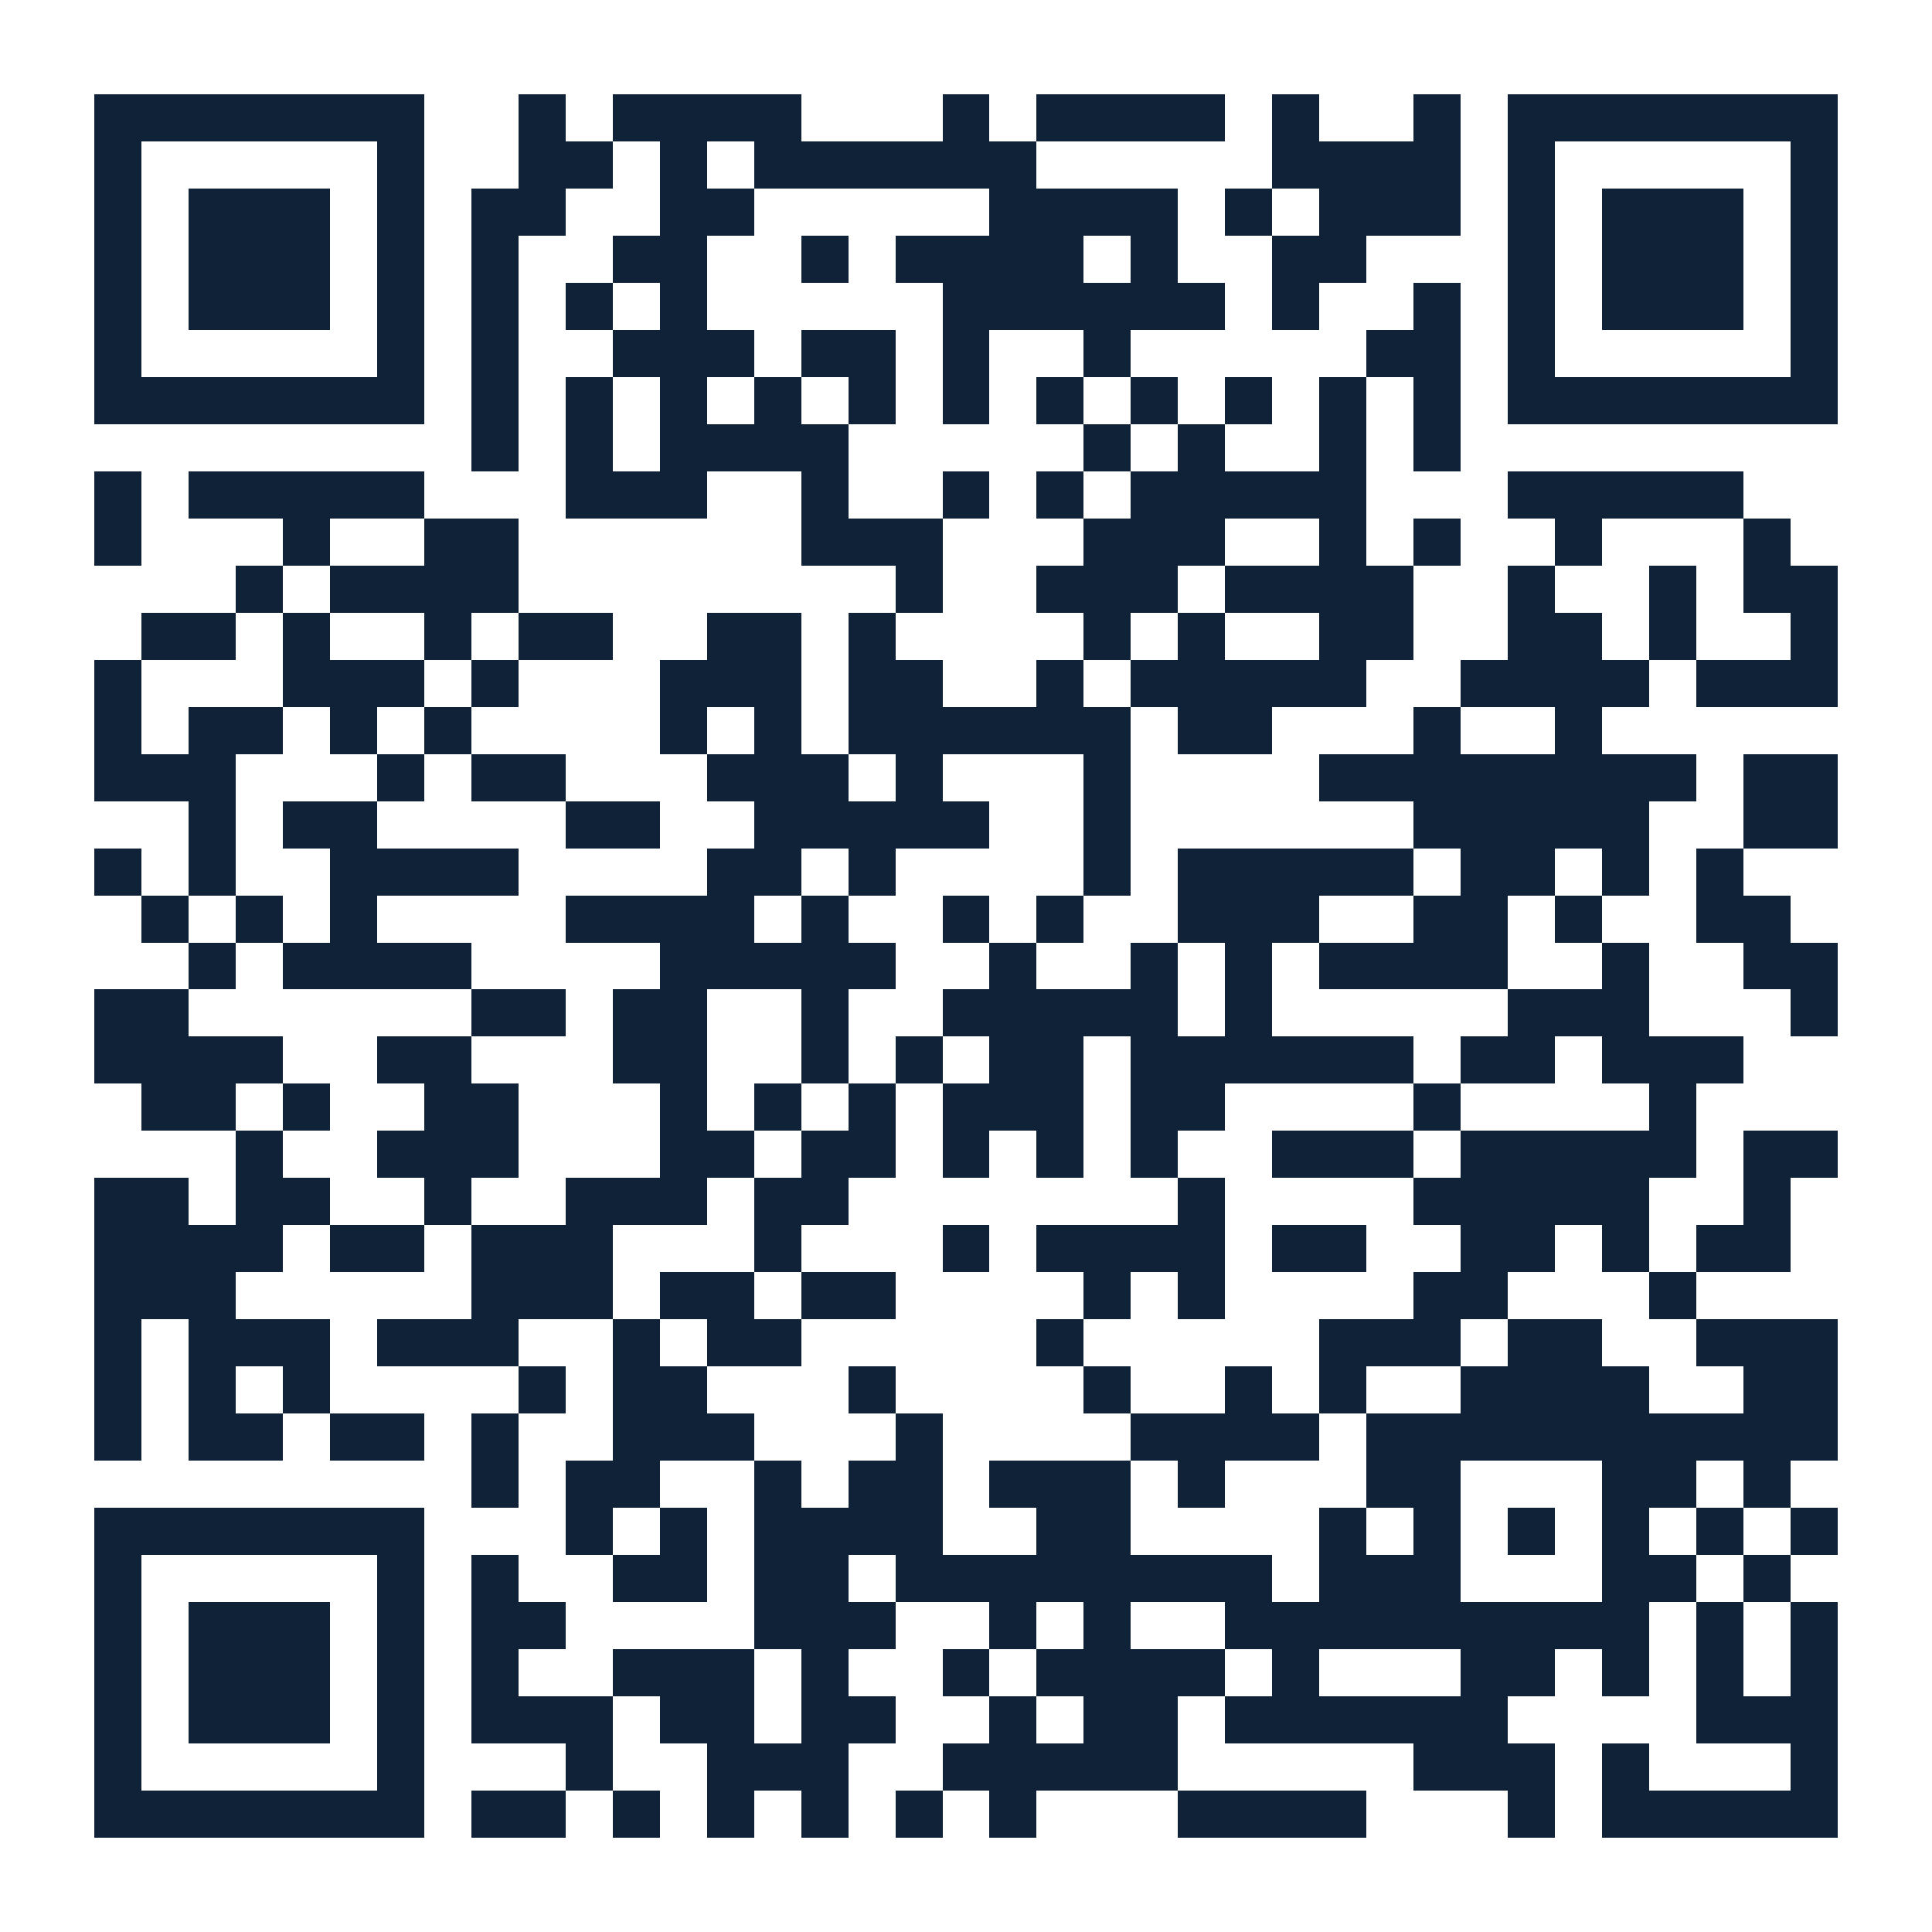
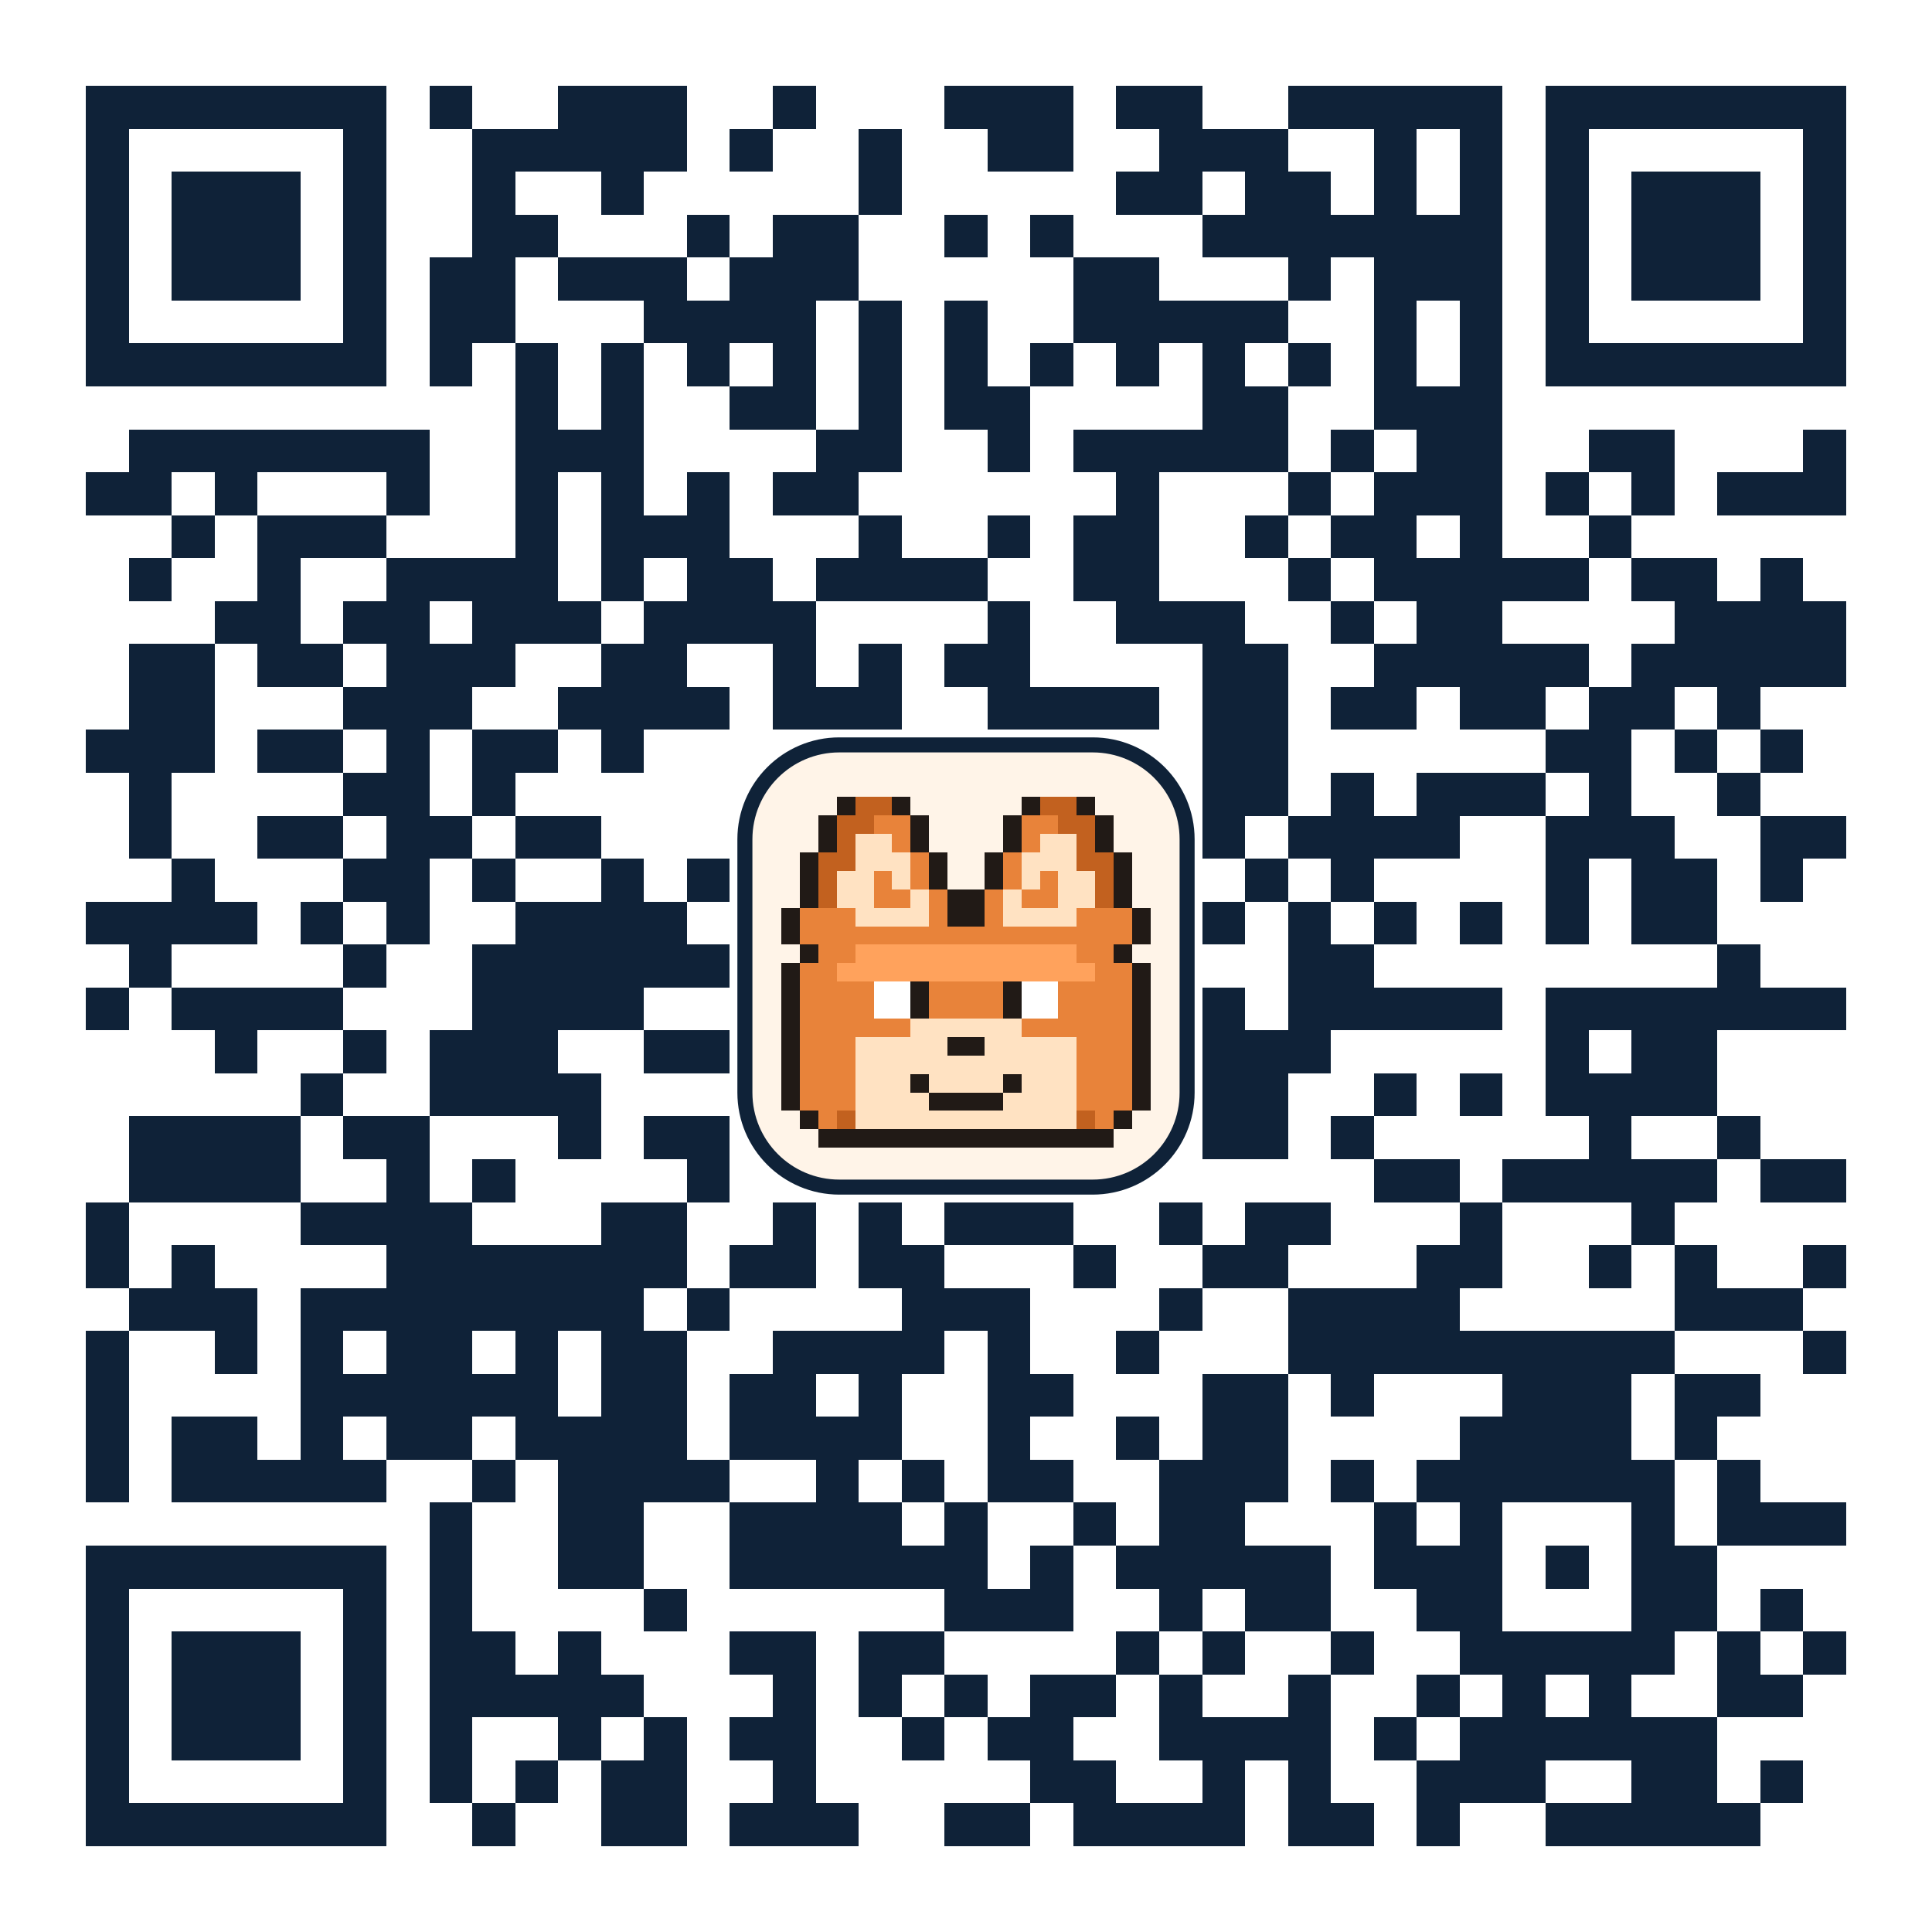
- <svg xmlns="http://www.w3.org/2000/svg" viewBox="0 0 41 41" shape-rendering="crispEdges">
-   <path fill="#ffffff" d="M0 0h41v41H0z" />
-   <path stroke="#0f2238" d="M2 2.5h7m2 0h1m1 0h4m3 0h1m1 0h4m1 0h1m2 0h1m1 0h7M2 3.5h1m5 0h1m2 0h2m1 0h1m1 0h6m5 0h4m1 0h1m5 0h1M2 4.5h1m1 0h3m1 0h1m1 0h2m2 0h2m5 0h4m1 0h1m1 0h3m1 0h1m1 0h3m1 0h1M2 5.5h1m1 0h3m1 0h1m1 0h1m2 0h2m2 0h1m1 0h4m1 0h1m2 0h2m3 0h1m1 0h3m1 0h1M2 6.5h1m1 0h3m1 0h1m1 0h1m1 0h1m1 0h1m5 0h6m1 0h1m2 0h1m1 0h1m1 0h3m1 0h1M2 7.5h1m5 0h1m1 0h1m2 0h3m1 0h2m1 0h1m2 0h1m5 0h2m1 0h1m5 0h1M2 8.5h7m1 0h1m1 0h1m1 0h1m1 0h1m1 0h1m1 0h1m1 0h1m1 0h1m1 0h1m1 0h1m1 0h1m1 0h7M10 9.5h1m1 0h1m1 0h4m5 0h1m1 0h1m2 0h1m1 0h1M2 10.5h1m1 0h5m3 0h3m2 0h1m2 0h1m1 0h1m1 0h5m3 0h5M2 11.5h1m3 0h1m2 0h2m6 0h3m3 0h3m2 0h1m1 0h1m2 0h1m3 0h1M5 12.5h1m1 0h4m8 0h1m2 0h3m1 0h4m2 0h1m2 0h1m1 0h2M3 13.5h2m1 0h1m2 0h1m1 0h2m2 0h2m1 0h1m4 0h1m1 0h1m2 0h2m2 0h2m1 0h1m2 0h1M2 14.5h1m3 0h3m1 0h1m3 0h3m1 0h2m2 0h1m1 0h5m2 0h4m1 0h3M2 15.5h1m1 0h2m1 0h1m1 0h1m4 0h1m1 0h1m1 0h6m1 0h2m3 0h1m2 0h1M2 16.5h3m3 0h1m1 0h2m3 0h3m1 0h1m3 0h1m4 0h8m1 0h2M4 17.5h1m1 0h2m4 0h2m2 0h5m2 0h1m6 0h5m2 0h2M2 18.5h1m1 0h1m2 0h4m4 0h2m1 0h1m4 0h1m1 0h5m1 0h2m1 0h1m1 0h1M3 19.5h1m1 0h1m1 0h1m4 0h4m1 0h1m2 0h1m1 0h1m2 0h3m2 0h2m1 0h1m2 0h2M4 20.5h1m1 0h4m4 0h5m2 0h1m2 0h1m1 0h1m1 0h4m2 0h1m2 0h2M2 21.5h2m6 0h2m1 0h2m2 0h1m2 0h5m1 0h1m5 0h3m3 0h1M2 22.5h4m2 0h2m3 0h2m2 0h1m1 0h1m1 0h2m1 0h6m1 0h2m1 0h3M3 23.5h2m1 0h1m2 0h2m3 0h1m1 0h1m1 0h1m1 0h3m1 0h2m4 0h1m4 0h1M5 24.5h1m2 0h3m3 0h2m1 0h2m1 0h1m1 0h1m1 0h1m2 0h3m1 0h5m1 0h2M2 25.5h2m1 0h2m2 0h1m2 0h3m1 0h2m7 0h1m4 0h5m2 0h1M2 26.5h4m1 0h2m1 0h3m3 0h1m3 0h1m1 0h4m1 0h2m2 0h2m1 0h1m1 0h2M2 27.5h3m5 0h3m1 0h2m1 0h2m4 0h1m1 0h1m4 0h2m3 0h1M2 28.5h1m1 0h3m1 0h3m2 0h1m1 0h2m5 0h1m5 0h3m1 0h2m2 0h3M2 29.5h1m1 0h1m1 0h1m4 0h1m1 0h2m3 0h1m4 0h1m2 0h1m1 0h1m2 0h4m2 0h2M2 30.5h1m1 0h2m1 0h2m1 0h1m2 0h3m3 0h1m4 0h4m1 0h10M10 31.5h1m1 0h2m2 0h1m1 0h2m1 0h3m1 0h1m3 0h2m3 0h2m1 0h1M2 32.5h7m3 0h1m1 0h1m1 0h4m2 0h2m4 0h1m1 0h1m1 0h1m1 0h1m1 0h1m1 0h1M2 33.5h1m5 0h1m1 0h1m2 0h2m1 0h2m1 0h8m1 0h3m3 0h2m1 0h1M2 34.5h1m1 0h3m1 0h1m1 0h2m4 0h3m2 0h1m1 0h1m2 0h9m1 0h1m1 0h1M2 35.5h1m1 0h3m1 0h1m1 0h1m2 0h3m1 0h1m2 0h1m1 0h4m1 0h1m3 0h2m1 0h1m1 0h1m1 0h1M2 36.5h1m1 0h3m1 0h1m1 0h3m1 0h2m1 0h2m2 0h1m1 0h2m1 0h6m4 0h3M2 37.5h1m5 0h1m3 0h1m2 0h3m2 0h5m5 0h3m1 0h1m3 0h1M2 38.5h7m1 0h2m1 0h1m1 0h1m1 0h1m1 0h1m1 0h1m3 0h4m3 0h1m1 0h5" />
+ <svg xmlns="http://www.w3.org/2000/svg" viewBox="0 0 45 45">
+   <rect width="45" height="45" fill="#ffffff" />
+   <path fill="#0f2238" shape-rendering="crispEdges" d="M2 2h7v1h-7zM10 2h1v1h-1zM13 2h3v1h-3zM18 2h1v1h-1zM22 2h3v1h-3zM26 2h2v1h-2zM30 2h5v1h-5zM36 2h7v1h-7zM2 3h1v1h-1zM8 3h1v1h-1zM11 3h5v1h-5zM17 3h1v1h-1zM20 3h1v1h-1zM23 3h2v1h-2zM27 3h3v1h-3zM32 3h1v1h-1zM34 3h1v1h-1zM36 3h1v1h-1zM42 3h1v1h-1zM2 4h1v1h-1zM4 4h3v1h-3zM8 4h1v1h-1zM11 4h1v1h-1zM14 4h1v1h-1zM20 4h1v1h-1zM26 4h2v1h-2zM29 4h2v1h-2zM32 4h1v1h-1zM34 4h1v1h-1zM36 4h1v1h-1zM38 4h3v1h-3zM42 4h1v1h-1zM2 5h1v1h-1zM4 5h3v1h-3zM8 5h1v1h-1zM11 5h2v1h-2zM16 5h1v1h-1zM18 5h2v1h-2zM22 5h1v1h-1zM24 5h1v1h-1zM28 5h7v1h-7zM36 5h1v1h-1zM38 5h3v1h-3zM42 5h1v1h-1zM2 6h1v1h-1zM4 6h3v1h-3zM8 6h1v1h-1zM10 6h2v1h-2zM13 6h3v1h-3zM17 6h3v1h-3zM25 6h2v1h-2zM30 6h1v1h-1zM32 6h3v1h-3zM36 6h1v1h-1zM38 6h3v1h-3zM42 6h1v1h-1zM2 7h1v1h-1zM8 7h1v1h-1zM10 7h2v1h-2zM15 7h4v1h-4zM20 7h1v1h-1zM22 7h1v1h-1zM25 7h5v1h-5zM32 7h1v1h-1zM34 7h1v1h-1zM36 7h1v1h-1zM42 7h1v1h-1zM2 8h7v1h-7zM10 8h1v1h-1zM12 8h1v1h-1zM14 8h1v1h-1zM16 8h1v1h-1zM18 8h1v1h-1zM20 8h1v1h-1zM22 8h1v1h-1zM24 8h1v1h-1zM26 8h1v1h-1zM28 8h1v1h-1zM30 8h1v1h-1zM32 8h1v1h-1zM34 8h1v1h-1zM36 8h7v1h-7zM12 9h1v1h-1zM14 9h1v1h-1zM17 9h2v1h-2zM20 9h1v1h-1zM22 9h2v1h-2zM28 9h2v1h-2zM32 9h3v1h-3zM3 10h7v1h-7zM12 10h3v1h-3zM19 10h2v1h-2zM23 10h1v1h-1zM25 10h5v1h-5zM31 10h1v1h-1zM33 10h2v1h-2zM37 10h2v1h-2zM42 10h1v1h-1zM2 11h2v1h-2zM5 11h1v1h-1zM9 11h1v1h-1zM12 11h1v1h-1zM14 11h1v1h-1zM16 11h1v1h-1zM18 11h2v1h-2zM26 11h1v1h-1zM30 11h1v1h-1zM32 11h3v1h-3zM36 11h1v1h-1zM38 11h1v1h-1zM40 11h3v1h-3zM4 12h1v1h-1zM6 12h3v1h-3zM12 12h1v1h-1zM14 12h3v1h-3zM20 12h1v1h-1zM23 12h1v1h-1zM25 12h2v1h-2zM29 12h1v1h-1zM31 12h2v1h-2zM34 12h1v1h-1zM37 12h1v1h-1zM3 13h1v1h-1zM6 13h1v1h-1zM9 13h4v1h-4zM14 13h1v1h-1zM16 13h2v1h-2zM19 13h4v1h-4zM25 13h2v1h-2zM30 13h1v1h-1zM32 13h5v1h-5zM38 13h2v1h-2zM41 13h1v1h-1zM5 14h2v1h-2zM8 14h2v1h-2zM11 14h3v1h-3zM15 14h4v1h-4zM23 14h1v1h-1zM26 14h3v1h-3zM31 14h1v1h-1zM33 14h2v1h-2zM39 14h4v1h-4zM3 15h2v1h-2zM6 15h2v1h-2zM9 15h3v1h-3zM14 15h2v1h-2zM18 15h1v1h-1zM20 15h1v1h-1zM22 15h2v1h-2zM28 15h2v1h-2zM32 15h5v1h-5zM38 15h5v1h-5zM3 16h2v1h-2zM8 16h3v1h-3zM13 16h4v1h-4zM18 16h3v1h-3zM23 16h4v1h-4zM28 16h2v1h-2zM31 16h2v1h-2zM34 16h2v1h-2zM37 16h2v1h-2zM40 16h1v1h-1zM2 17h3v1h-3zM6 17h2v1h-2zM9 17h1v1h-1zM11 17h2v1h-2zM14 17h1v1h-1zM28 17h2v1h-2zM36 17h2v1h-2zM39 17h1v1h-1zM41 17h1v1h-1zM3 18h1v1h-1zM8 18h2v1h-2zM11 18h1v1h-1zM28 18h2v1h-2zM31 18h1v1h-1zM33 18h3v1h-3zM37 18h1v1h-1zM40 18h1v1h-1zM3 19h1v1h-1zM6 19h2v1h-2zM9 19h2v1h-2zM12 19h2v1h-2zM28 19h1v1h-1zM30 19h4v1h-4zM36 19h3v1h-3zM41 19h2v1h-2zM4 20h1v1h-1zM8 20h2v1h-2zM11 20h1v1h-1zM14 20h1v1h-1zM16 20h1v1h-1zM29 20h1v1h-1zM31 20h1v1h-1zM36 20h1v1h-1zM38 20h2v1h-2zM41 20h1v1h-1zM2 21h4v1h-4zM7 21h1v1h-1zM9 21h1v1h-1zM12 21h4v1h-4zM28 21h1v1h-1zM30 21h1v1h-1zM32 21h1v1h-1zM34 21h1v1h-1zM36 21h1v1h-1zM38 21h2v1h-2zM3 22h1v1h-1zM8 22h1v1h-1zM11 22h6v1h-6zM30 22h2v1h-2zM40 22h1v1h-1zM2 23h1v1h-1zM4 23h4v1h-4zM11 23h4v1h-4zM28 23h1v1h-1zM30 23h5v1h-5zM36 23h7v1h-7zM5 24h1v1h-1zM8 24h1v1h-1zM10 24h3v1h-3zM15 24h2v1h-2zM28 24h3v1h-3zM36 24h1v1h-1zM38 24h2v1h-2zM7 25h1v1h-1zM10 25h4v1h-4zM28 25h2v1h-2zM32 25h1v1h-1zM34 25h1v1h-1zM36 25h4v1h-4zM3 26h4v1h-4zM8 26h2v1h-2zM13 26h1v1h-1zM15 26h2v1h-2zM28 26h2v1h-2zM31 26h1v1h-1zM37 26h1v1h-1zM40 26h1v1h-1zM3 27h4v1h-4zM9 27h1v1h-1zM11 27h1v1h-1zM16 27h1v1h-1zM32 27h2v1h-2zM35 27h5v1h-5zM41 27h2v1h-2zM2 28h1v1h-1zM7 28h4v1h-4zM14 28h2v1h-2zM18 28h1v1h-1zM20 28h1v1h-1zM22 28h3v1h-3zM27 28h1v1h-1zM29 28h2v1h-2zM34 28h1v1h-1zM38 28h1v1h-1zM2 29h1v1h-1zM4 29h1v1h-1zM9 29h7v1h-7zM17 29h2v1h-2zM20 29h2v1h-2zM25 29h1v1h-1zM28 29h2v1h-2zM33 29h2v1h-2zM37 29h1v1h-1zM39 29h1v1h-1zM42 29h1v1h-1zM3 30h3v1h-3zM7 30h8v1h-8zM16 30h1v1h-1zM21 30h3v1h-3zM27 30h1v1h-1zM30 30h4v1h-4zM39 30h3v1h-3zM2 31h1v1h-1zM5 31h1v1h-1zM7 31h1v1h-1zM9 31h2v1h-2zM12 31h1v1h-1zM14 31h2v1h-2zM18 31h4v1h-4zM23 31h1v1h-1zM26 31h1v1h-1zM30 31h9v1h-9zM42 31h1v1h-1zM2 32h1v1h-1zM7 32h6v1h-6zM14 32h2v1h-2zM17 32h2v1h-2zM20 32h1v1h-1zM23 32h2v1h-2zM28 32h2v1h-2zM31 32h1v1h-1zM35 32h3v1h-3zM39 32h2v1h-2zM2 33h1v1h-1zM4 33h2v1h-2zM7 33h1v1h-1zM9 33h2v1h-2zM12 33h4v1h-4zM17 33h4v1h-4zM23 33h1v1h-1zM26 33h1v1h-1zM28 33h2v1h-2zM34 33h4v1h-4zM39 33h1v1h-1zM2 34h1v1h-1zM4 34h5v1h-5zM11 34h1v1h-1zM13 34h4v1h-4zM19 34h1v1h-1zM21 34h1v1h-1zM23 34h2v1h-2zM27 34h3v1h-3zM31 34h1v1h-1zM33 34h6v1h-6zM40 34h1v1h-1zM10 35h1v1h-1zM13 35h2v1h-2zM17 35h4v1h-4zM22 35h1v1h-1zM25 35h1v1h-1zM27 35h2v1h-2zM32 35h1v1h-1zM34 35h1v1h-1zM38 35h1v1h-1zM40 35h3v1h-3zM2 36h7v1h-7zM10 36h1v1h-1zM13 36h2v1h-2zM17 36h6v1h-6zM24 36h1v1h-1zM26 36h5v1h-5zM32 36h3v1h-3zM36 36h1v1h-1zM38 36h2v1h-2zM2 37h1v1h-1zM8 37h1v1h-1zM10 37h1v1h-1zM15 37h1v1h-1zM22 37h3v1h-3zM27 37h1v1h-1zM29 37h2v1h-2zM33 37h2v1h-2zM38 37h2v1h-2zM41 37h1v1h-1zM2 38h1v1h-1zM4 38h3v1h-3zM8 38h1v1h-1zM10 38h2v1h-2zM13 38h1v1h-1zM17 38h2v1h-2zM20 38h2v1h-2zM26 38h1v1h-1zM28 38h1v1h-1zM31 38h1v1h-1zM34 38h5v1h-5zM40 38h1v1h-1zM42 38h1v1h-1zM2 39h1v1h-1zM4 39h3v1h-3zM8 39h1v1h-1zM10 39h5v1h-5zM18 39h1v1h-1zM20 39h1v1h-1zM22 39h1v1h-1zM24 39h2v1h-2zM27 39h1v1h-1zM30 39h1v1h-1zM33 39h1v1h-1zM35 39h1v1h-1zM37 39h1v1h-1zM40 39h2v1h-2zM2 40h1v1h-1zM4 40h3v1h-3zM8 40h1v1h-1zM10 40h1v1h-1zM13 40h1v1h-1zM15 40h1v1h-1zM17 40h2v1h-2zM21 40h1v1h-1zM23 40h2v1h-2zM27 40h4v1h-4zM32 40h1v1h-1zM34 40h6v1h-6zM2 41h1v1h-1zM8 41h1v1h-1zM10 41h1v1h-1zM12 41h1v1h-1zM14 41h2v1h-2zM18 41h1v1h-1zM24 41h2v1h-2zM28 41h1v1h-1zM30 41h1v1h-1zM33 41h3v1h-3zM38 41h2v1h-2zM41 41h1v1h-1zM2 42h7v1h-7zM11 42h1v1h-1zM14 42h2v1h-2zM17 42h3v1h-3zM22 42h2v1h-2zM25 42h4v1h-4zM30 42h2v1h-2zM33 42h1v1h-1zM36 42h5v1h-5z" />
+   <rect x="17.35" y="17.35" width="10.3" height="10.3" rx="2.2" fill="#fff4e8" stroke="#0f2238" stroke-width="0.35" />
+   <g transform="translate(18.200 18.565) scale(0.43)" shape-rendering="crispEdges">
+     <rect x="3" y="0" width="1" height="1" fill="#211a16" />
+     <rect x="4" y="0" width="2" height="1" fill="#c2611f" />
+     <rect x="6" y="0" width="1" height="1" fill="#211a16" />
+     <rect x="13" y="0" width="1" height="1" fill="#211a16" />
+     <rect x="14" y="0" width="2" height="1" fill="#c2611f" />
+     <rect x="16" y="0" width="1" height="1" fill="#211a16" />
+     <rect x="2" y="1" width="1" height="1" fill="#211a16" />
+     <rect x="3" y="1" width="2" height="1" fill="#c2611f" />
+     <rect x="5" y="1" width="2" height="1" fill="#e8833a" />
+     <rect x="7" y="1" width="1" height="1" fill="#211a16" />
+     <rect x="12" y="1" width="1" height="1" fill="#211a16" />
+     <rect x="13" y="1" width="2" height="1" fill="#e8833a" />
+     <rect x="15" y="1" width="2" height="1" fill="#c2611f" />
+     <rect x="17" y="1" width="1" height="1" fill="#211a16" />
+     <rect x="2" y="2" width="1" height="1" fill="#211a16" />
+     <rect x="3" y="2" width="1" height="1" fill="#c2611f" />
+     <rect x="4" y="2" width="2" height="1" fill="#ffe2c2" />
+     <rect x="6" y="2" width="1" height="1" fill="#e8833a" />
+     <rect x="7" y="2" width="1" height="1" fill="#211a16" />
+     <rect x="12" y="2" width="1" height="1" fill="#211a16" />
+     <rect x="13" y="2" width="1" height="1" fill="#e8833a" />
+     <rect x="14" y="2" width="2" height="1" fill="#ffe2c2" />
+     <rect x="16" y="2" width="1" height="1" fill="#c2611f" />
+     <rect x="17" y="2" width="1" height="1" fill="#211a16" />
+     <rect x="1" y="3" width="1" height="1" fill="#211a16" />
+     <rect x="2" y="3" width="2" height="1" fill="#c2611f" />
+     <rect x="4" y="3" width="3" height="1" fill="#ffe2c2" />
+     <rect x="7" y="3" width="1" height="1" fill="#e8833a" />
+     <rect x="8" y="3" width="1" height="1" fill="#211a16" />
+     <rect x="11" y="3" width="1" height="1" fill="#211a16" />
+     <rect x="12" y="3" width="1" height="1" fill="#e8833a" />
+     <rect x="13" y="3" width="3" height="1" fill="#ffe2c2" />
+     <rect x="16" y="3" width="2" height="1" fill="#c2611f" />
+     <rect x="18" y="3" width="1" height="1" fill="#211a16" />
+     <rect x="1" y="4" width="1" height="1" fill="#211a16" />
+     <rect x="2" y="4" width="1" height="1" fill="#c2611f" />
+     <rect x="3" y="4" width="2" height="1" fill="#ffe2c2" />
+     <rect x="5" y="4" width="1" height="1" fill="#e8833a" />
+     <rect x="6" y="4" width="1" height="1" fill="#ffe2c2" />
+     <rect x="7" y="4" width="1" height="1" fill="#e8833a" />
+     <rect x="8" y="4" width="1" height="1" fill="#211a16" />
+     <rect x="11" y="4" width="1" height="1" fill="#211a16" />
+     <rect x="12" y="4" width="1" height="1" fill="#e8833a" />
+     <rect x="13" y="4" width="1" height="1" fill="#ffe2c2" />
+     <rect x="14" y="4" width="1" height="1" fill="#e8833a" />
+     <rect x="15" y="4" width="2" height="1" fill="#ffe2c2" />
+     <rect x="17" y="4" width="1" height="1" fill="#c2611f" />
+     <rect x="18" y="4" width="1" height="1" fill="#211a16" />
+     <rect x="1" y="5" width="1" height="1" fill="#211a16" />
+     <rect x="2" y="5" width="1" height="1" fill="#c2611f" />
+     <rect x="3" y="5" width="2" height="1" fill="#ffe2c2" />
+     <rect x="5" y="5" width="2" height="1" fill="#e8833a" />
+     <rect x="7" y="5" width="1" height="1" fill="#ffe2c2" />
+     <rect x="8" y="5" width="1" height="1" fill="#e8833a" />
+     <rect x="9" y="5" width="2" height="1" fill="#211a16" />
+     <rect x="11" y="5" width="1" height="1" fill="#e8833a" />
+     <rect x="12" y="5" width="1" height="1" fill="#ffe2c2" />
+     <rect x="13" y="5" width="2" height="1" fill="#e8833a" />
+     <rect x="15" y="5" width="2" height="1" fill="#ffe2c2" />
+     <rect x="17" y="5" width="1" height="1" fill="#c2611f" />
+     <rect x="18" y="5" width="1" height="1" fill="#211a16" />
+     <rect x="0" y="6" width="1" height="1" fill="#211a16" />
+     <rect x="1" y="6" width="3" height="1" fill="#e8833a" />
+     <rect x="4" y="6" width="4" height="1" fill="#ffe2c2" />
+     <rect x="8" y="6" width="1" height="1" fill="#e8833a" />
+     <rect x="9" y="6" width="2" height="1" fill="#211a16" />
+     <rect x="11" y="6" width="1" height="1" fill="#e8833a" />
+     <rect x="12" y="6" width="4" height="1" fill="#ffe2c2" />
+     <rect x="16" y="6" width="3" height="1" fill="#e8833a" />
+     <rect x="19" y="6" width="1" height="1" fill="#211a16" />
+     <rect x="0" y="7" width="1" height="1" fill="#211a16" />
+     <rect x="1" y="7" width="18" height="1" fill="#e8833a" />
+     <rect x="19" y="7" width="1" height="1" fill="#211a16" />
+     <rect x="1" y="8" width="1" height="1" fill="#211a16" />
+     <rect x="2" y="8" width="2" height="1" fill="#e8833a" />
+     <rect x="4" y="8" width="12" height="1" fill="#ffa25c" />
+     <rect x="16" y="8" width="2" height="1" fill="#e8833a" />
+     <rect x="18" y="8" width="1" height="1" fill="#211a16" />
+     <rect x="0" y="9" width="1" height="1" fill="#211a16" />
+     <rect x="1" y="9" width="2" height="1" fill="#e8833a" />
+     <rect x="3" y="9" width="14" height="1" fill="#ffa25c" />
+     <rect x="17" y="9" width="2" height="1" fill="#e8833a" />
+     <rect x="19" y="9" width="1" height="1" fill="#211a16" />
+     <rect x="0" y="10" width="1" height="1" fill="#211a16" />
+     <rect x="1" y="10" width="4" height="1" fill="#e8833a" />
+     <rect x="5" y="10" width="2" height="1" fill="#ffffff" />
+     <rect x="7" y="10" width="1" height="1" fill="#211a16" />
+     <rect x="8" y="10" width="4" height="1" fill="#e8833a" />
+     <rect x="12" y="10" width="1" height="1" fill="#211a16" />
+     <rect x="13" y="10" width="2" height="1" fill="#ffffff" />
+     <rect x="15" y="10" width="4" height="1" fill="#e8833a" />
+     <rect x="19" y="10" width="1" height="1" fill="#211a16" />
+     <rect x="0" y="11" width="1" height="1" fill="#211a16" />
+     <rect x="1" y="11" width="4" height="1" fill="#e8833a" />
+     <rect x="5" y="11" width="2" height="1" fill="#ffffff" />
+     <rect x="7" y="11" width="1" height="1" fill="#211a16" />
+     <rect x="8" y="11" width="4" height="1" fill="#e8833a" />
+     <rect x="12" y="11" width="1" height="1" fill="#211a16" />
+     <rect x="13" y="11" width="2" height="1" fill="#ffffff" />
+     <rect x="15" y="11" width="4" height="1" fill="#e8833a" />
+     <rect x="19" y="11" width="1" height="1" fill="#211a16" />
+     <rect x="0" y="12" width="1" height="1" fill="#211a16" />
+     <rect x="1" y="12" width="6" height="1" fill="#e8833a" />
+     <rect x="7" y="12" width="6" height="1" fill="#ffe2c2" />
+     <rect x="13" y="12" width="6" height="1" fill="#e8833a" />
+     <rect x="19" y="12" width="1" height="1" fill="#211a16" />
+     <rect x="0" y="13" width="1" height="1" fill="#211a16" />
+     <rect x="1" y="13" width="3" height="1" fill="#e8833a" />
+     <rect x="4" y="13" width="5" height="1" fill="#ffe2c2" />
+     <rect x="9" y="13" width="2" height="1" fill="#211a16" />
+     <rect x="11" y="13" width="5" height="1" fill="#ffe2c2" />
+     <rect x="16" y="13" width="3" height="1" fill="#e8833a" />
+     <rect x="19" y="13" width="1" height="1" fill="#211a16" />
+     <rect x="0" y="14" width="1" height="1" fill="#211a16" />
+     <rect x="1" y="14" width="3" height="1" fill="#e8833a" />
+     <rect x="4" y="14" width="12" height="1" fill="#ffe2c2" />
+     <rect x="16" y="14" width="3" height="1" fill="#e8833a" />
+     <rect x="19" y="14" width="1" height="1" fill="#211a16" />
+     <rect x="0" y="15" width="1" height="1" fill="#211a16" />
+     <rect x="1" y="15" width="3" height="1" fill="#e8833a" />
+     <rect x="4" y="15" width="3" height="1" fill="#ffe2c2" />
+     <rect x="7" y="15" width="1" height="1" fill="#211a16" />
+     <rect x="8" y="15" width="4" height="1" fill="#ffe2c2" />
+     <rect x="12" y="15" width="1" height="1" fill="#211a16" />
+     <rect x="13" y="15" width="3" height="1" fill="#ffe2c2" />
+     <rect x="16" y="15" width="3" height="1" fill="#e8833a" />
+     <rect x="19" y="15" width="1" height="1" fill="#211a16" />
+     <rect x="0" y="16" width="1" height="1" fill="#211a16" />
+     <rect x="1" y="16" width="3" height="1" fill="#e8833a" />
+     <rect x="4" y="16" width="4" height="1" fill="#ffe2c2" />
+     <rect x="8" y="16" width="4" height="1" fill="#211a16" />
+     <rect x="12" y="16" width="4" height="1" fill="#ffe2c2" />
+     <rect x="16" y="16" width="3" height="1" fill="#e8833a" />
+     <rect x="19" y="16" width="1" height="1" fill="#211a16" />
+     <rect x="1" y="17" width="1" height="1" fill="#211a16" />
+     <rect x="2" y="17" width="1" height="1" fill="#e8833a" />
+     <rect x="3" y="17" width="1" height="1" fill="#c2611f" />
+     <rect x="4" y="17" width="12" height="1" fill="#ffe2c2" />
+     <rect x="16" y="17" width="1" height="1" fill="#c2611f" />
+     <rect x="17" y="17" width="1" height="1" fill="#e8833a" />
+     <rect x="18" y="17" width="1" height="1" fill="#211a16" />
+     <rect x="2" y="18" width="16" height="1" fill="#211a16" />
+   </g>
</svg>
